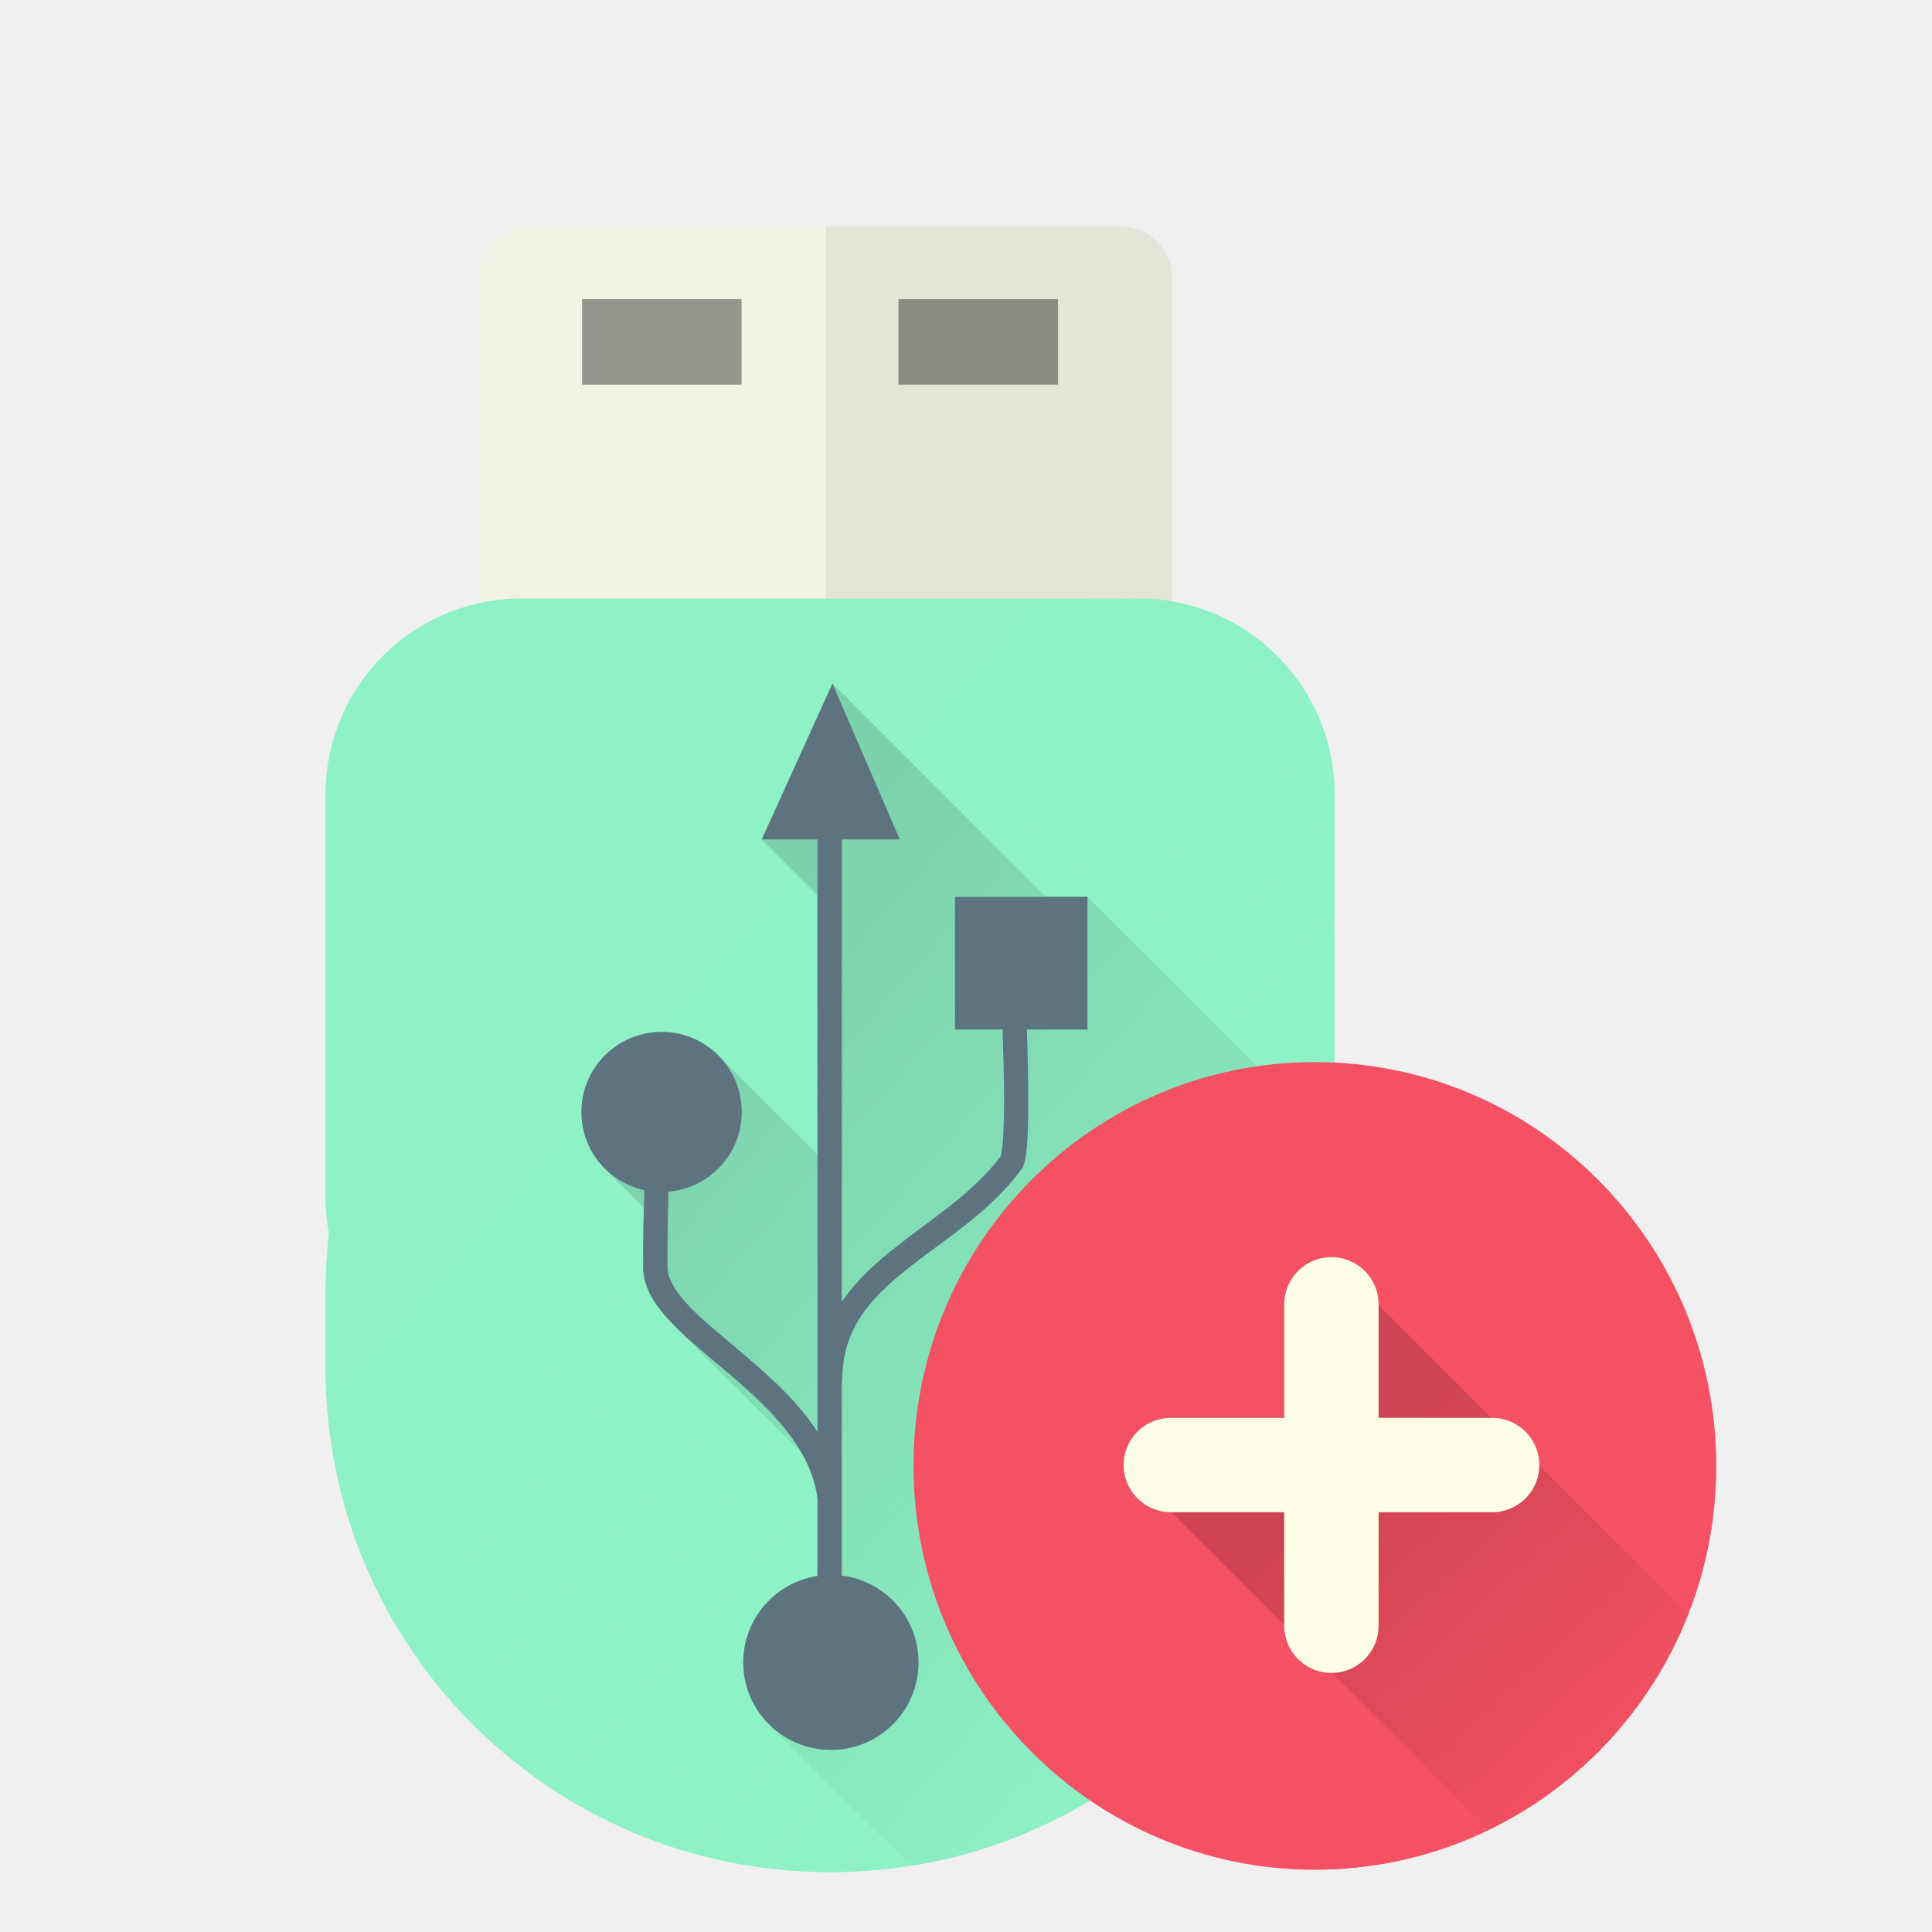
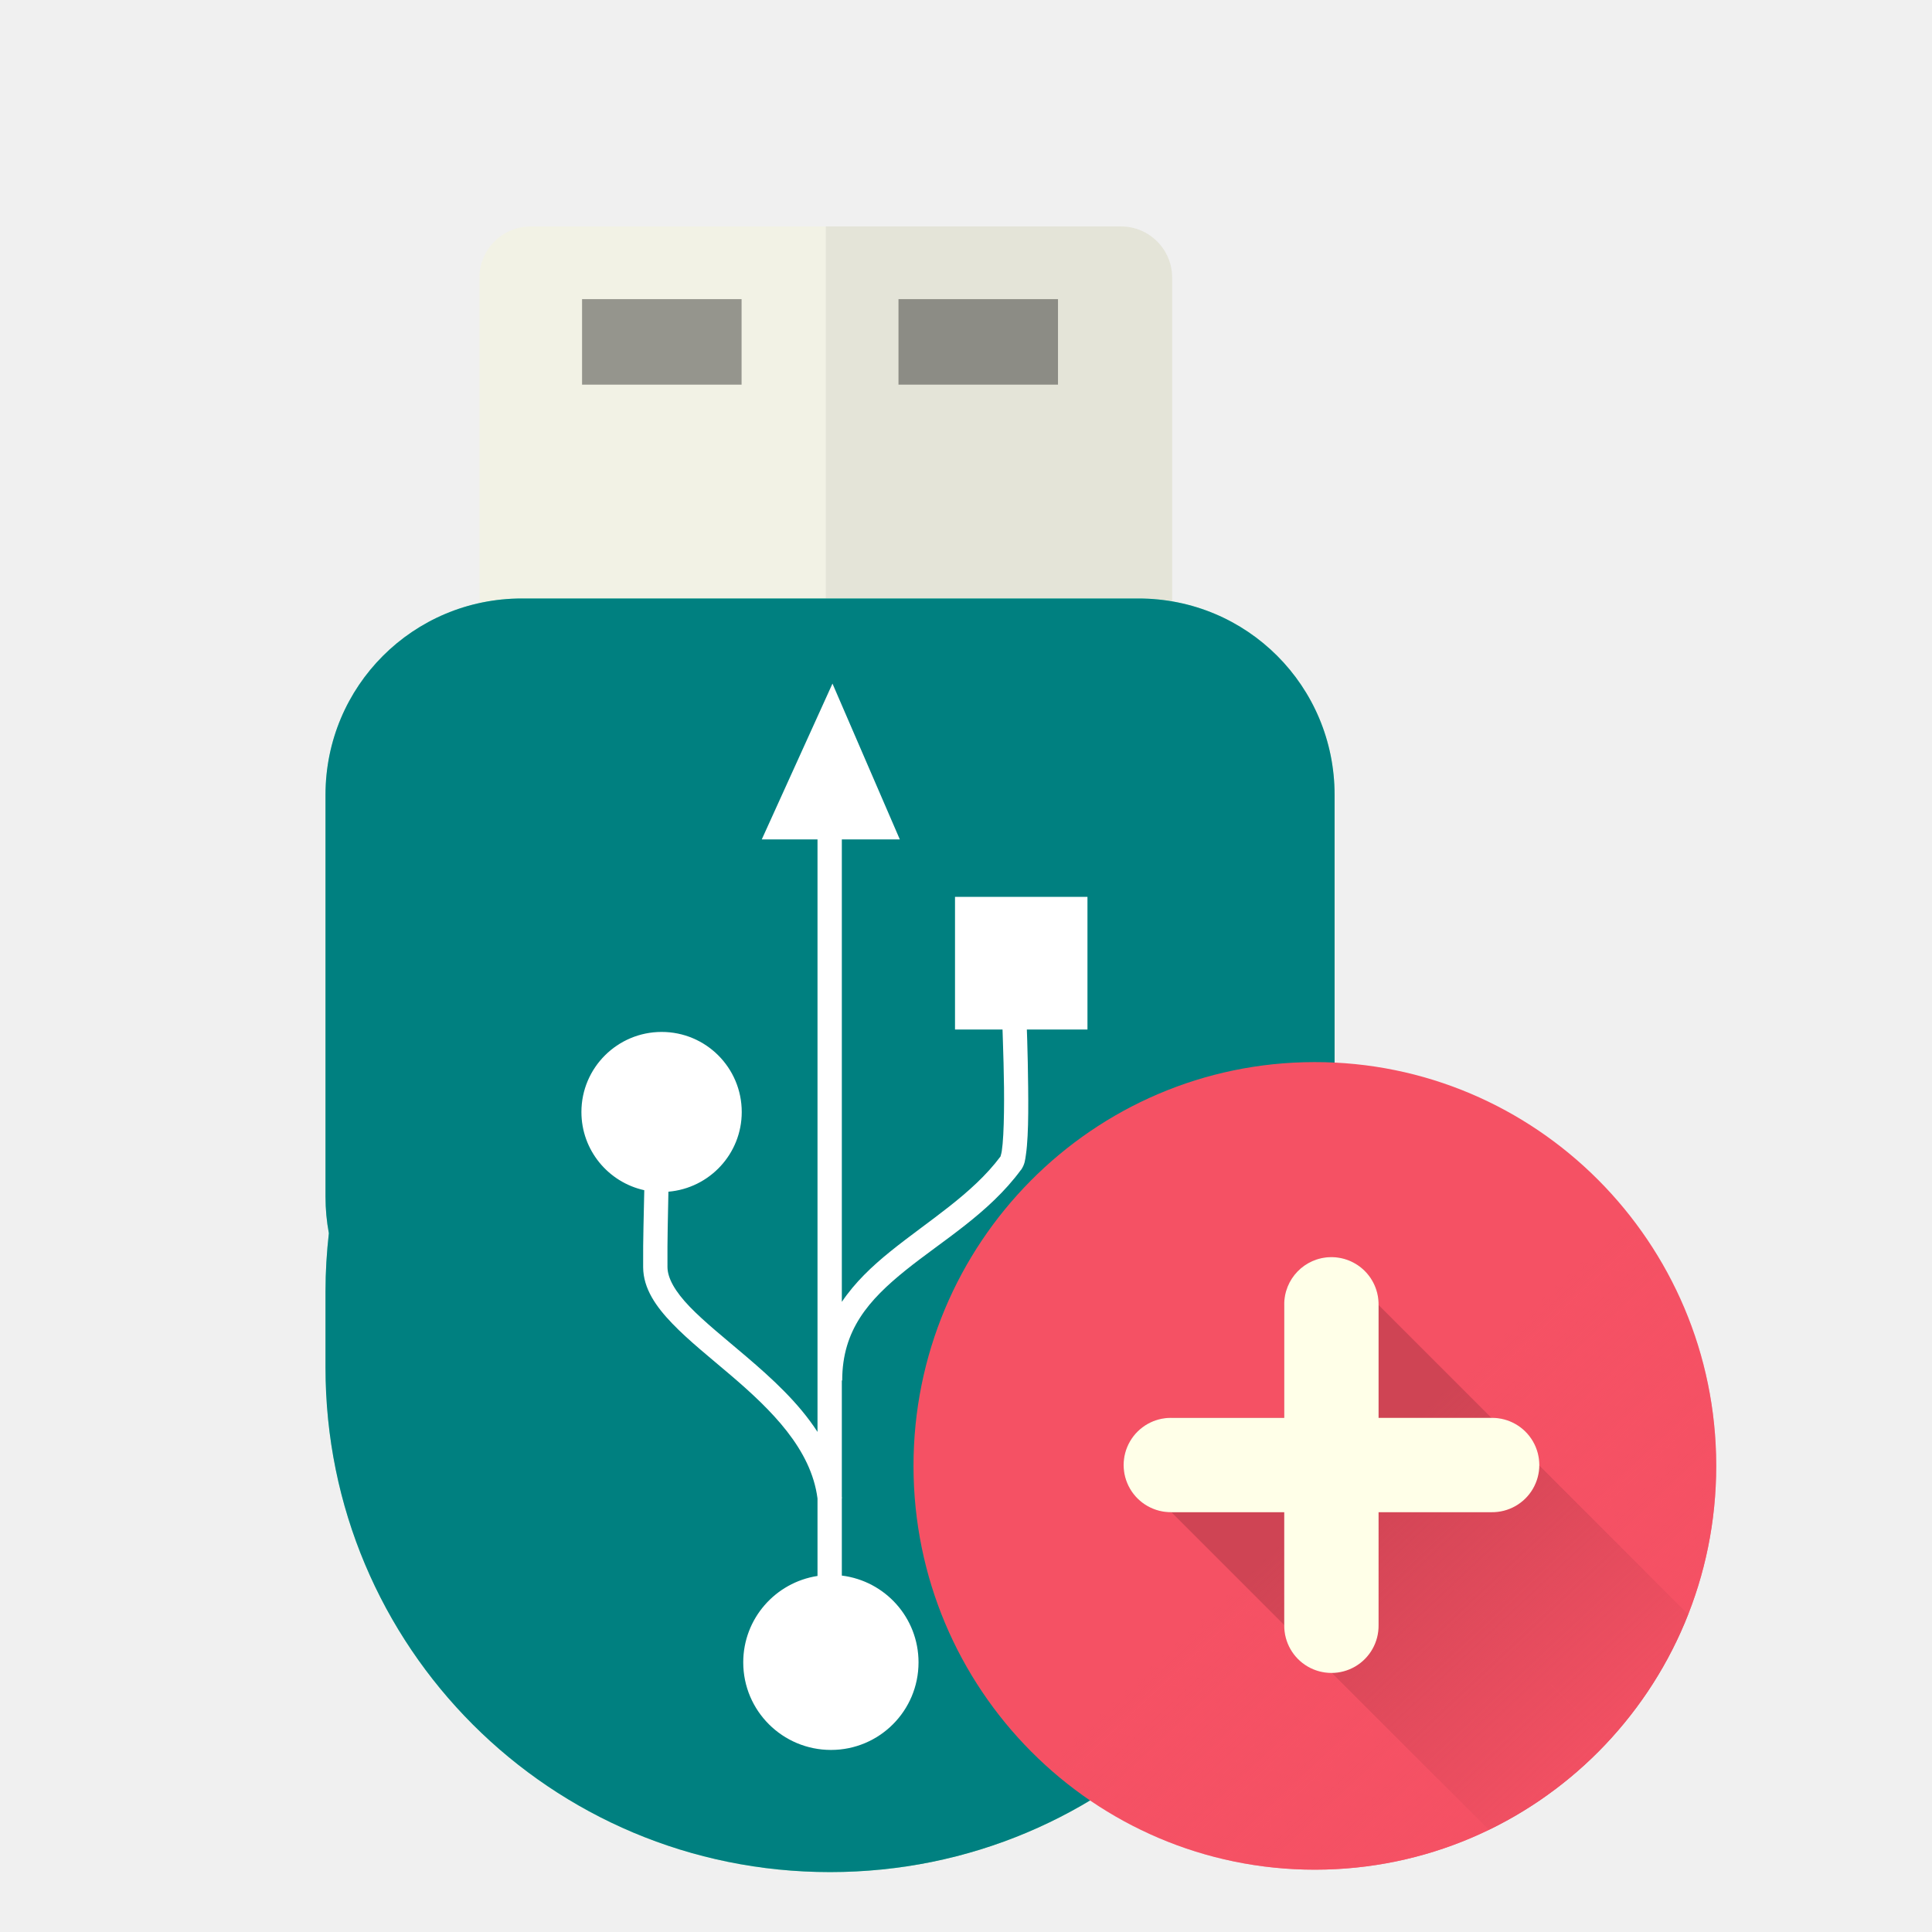
<svg xmlns="http://www.w3.org/2000/svg" xmlns:xlink="http://www.w3.org/1999/xlink" width="512" height="512" id="svg2" version="1.1">
  <defs id="defs4">
    <linearGradient id="linearGradient4803">
      <stop style="stop-color:#f55164;stop-opacity:1;" offset="0" id="stop4805" />
      <stop style="stop-color:#f55164;stop-opacity:0;" offset="1" id="stop4807" />
    </linearGradient>
    <linearGradient id="linearGradient4114">
      <stop id="stop4116" offset="0" style="stop-color:#8ef2c6;stop-opacity:1;" />
      <stop id="stop4118" offset="1" style="stop-color:#8ef2c6;stop-opacity:0;" />
    </linearGradient>
    <linearGradient id="linearGradient3783">
      <stop style="stop-color:#000000;stop-opacity:1;" offset="0" id="stop3785" />
      <stop style="stop-color:#fb5549;stop-opacity:0;" offset="1" id="stop3787" />
    </linearGradient>
    <linearGradient xlink:href="#linearGradient3783" id="linearGradient3789" x1="-3045.61" y1="379.882" x2="-1068.817" y2="1369.831" gradientUnits="userSpaceOnUse" />
    <clipPath clipPathUnits="userSpaceOnUse" id="clipPath3793">
      <path d="m -937.143,872.362 a 762.857,762.857 0 1 1 -1525.714,0 762.857,762.857 0 1 1 1525.714,0 z" id="path3795" style="fill:#fb5549;fill-opacity:1;fill-rule:evenodd;stroke:none" />
    </clipPath>
    <linearGradient xlink:href="#linearGradient3783" id="linearGradient3821" gradientUnits="userSpaceOnUse" x1="-3045.61" y1="379.882" x2="-1068.817" y2="1369.831" />
    <clipPath id="clipPath4108" clipPathUnits="userSpaceOnUse">
      <path id="path4110" d="m 138.316,698.965 c -28.833,0 -52.056,23.223 -52.056,52.056 l 0,106.492 c 0,3.304 0.309,6.538 0.892,9.668 -0.57,5.034 -0.892,10.177 -0.892,15.369 l 0,20.228 c 0,74.079 59.631,133.71 133.71,133.71 74.079,0 133.71,-59.631 133.71,-133.71 l 0,-20.228 c 0,-5.226 -0.315,-10.401 -0.892,-15.468 0.571,-3.099 0.892,-6.299 0.892,-9.568 l 0,-106.492 c 0,-28.833 -23.173,-52.056 -52.007,-52.056 l -163.357,0 z" style="color:#000000;fill:#81ff99;fill-opacity:1;fill-rule:evenodd;stroke:none;stroke-width:50.8;marker:none;visibility:visible;display:inline;overflow:visible;enable-background:accumulate" />
    </clipPath>
-     <linearGradient gradientUnits="userSpaceOnUse" y2="819.726" x2="170.68" y1="973.726" x1="345.26" id="linearGradient4120" xlink:href="#linearGradient4114" />
    <clipPath clipPathUnits="userSpaceOnUse" id="clipPath4355">
      <path id="path4357" stroke-miterlimit="2" d="m 454.813,388.273 c -0.11,-59.081 -47.789,-106.892 -106.513,-106.808 -58.723,0.084 -106.268,48.031 -106.213,107.111 0.055,59.08 47.69,106.936 106.413,106.91 58.724,-0.029 106.313,-47.931 106.313,-107.011" style="fill:#f55164;fill-opacity:1;fill-rule:evenodd;stroke:#000000;stroke-width:0;stroke-linecap:square;stroke-linejoin:miter;stroke-miterlimit:2" />
    </clipPath>
    <clipPath clipPathUnits="userSpaceOnUse" id="clipPath4797">
      <path id="path4799" stroke-miterlimit="2" d="m 454.813,928.635 c -0.11,-59.081 -47.789,-106.892 -106.513,-106.808 -58.723,0.084 -106.268,48.031 -106.213,107.111 0.055,59.08 47.69,106.936 106.413,106.91 58.724,-0.029 106.313,-47.931 106.313,-107.011" style="fill:#f55164;fill-opacity:1;fill-rule:evenodd;stroke:#000000;stroke-width:0;stroke-linecap:square;stroke-linejoin:miter;stroke-miterlimit:2" />
    </clipPath>
    <linearGradient xlink:href="#linearGradient4803" id="linearGradient4809" x1="432.299" y1="1010.861" x2="357.939" y2="931.666" gradientUnits="userSpaceOnUse" />
  </defs>
  <g id="layer1" transform="translate(0,-540.3622)">
    <rect style="color:#000000;fill:#f2f2e5;fill-opacity:1;fill-rule:evenodd;stroke:none;stroke-width:50.8;marker:none;visibility:visible;display:inline;overflow:visible;enable-background:accumulate" id="rect3808" width="183.578" height="131.451" x="127.055" y="600.37" ry="13.598" />
    <path style="color:#000000;fill:#000000;fill-opacity:0.06;fill-rule:evenodd;stroke:none;stroke-width:50.8;marker:none;visibility:visible;display:inline;overflow:visible;enable-background:accumulate" d="m 218.844,600.37 78.191,0 c 7.533,0 13.598,6.065 13.598,13.598 l 0,104.254 c 0,7.533 -6.065,13.598 -13.598,13.598 l -78.191,0 z" id="rect3810" />
    <path style="color:#000000;fill:#8ef2c6;fill-opacity:1;fill-rule:evenodd;stroke:none;stroke-width:50.8;marker:none;visibility:visible;display:inline;overflow:visible;enable-background:accumulate" d="m 138.316,698.965 c -28.833,0 -52.056,23.223 -52.056,52.056 l 0,106.492 c 0,3.304 0.309,6.538 0.892,9.668 -0.57,5.034 -0.892,10.177 -0.892,15.369 l 0,20.228 c 0,74.079 59.631,133.71 133.71,133.71 74.079,0 133.71,-59.631 133.71,-133.71 l 0,-20.228 c 0,-5.226 -0.315,-10.401 -0.892,-15.468 0.571,-3.099 0.892,-6.299 0.892,-9.568 l 0,-106.492 c 0,-28.833 -23.173,-52.056 -52.007,-52.056 l -163.357,0 z" id="rect2993" />
    <g style="opacity:0.135" clip-path="url(#clipPath4108)" id="g3905">
      <g style="font-size:medium;font-style:normal;font-variant:normal;font-weight:normal;font-stretch:normal;text-indent:0;text-align:start;text-decoration:none;line-height:normal;letter-spacing:normal;word-spacing:normal;text-transform:none;direction:ltr;block-progression:tb;writing-mode:lr-tb;text-anchor:start;baseline-shift:baseline;color:#000000;fill:#000000;fill-opacity:1;stroke:none;stroke-width:4.057;marker:none;visibility:visible;display:inline;overflow:visible;enable-background:accumulate;font-family:Sans;-inkscape-font-specification:Sans" id="g3907">
        <path d="M220.614 721.523L201.874 762.821L414.006 974.953L432.746 933.655Z" id="path3909" />
        <path d="M201.874 762.821L216.648 762.821L428.78 974.953L414.006 974.953Z" id="path3911" />
        <path d="M216.648 762.821L216.648 919.832L428.78 1131.964L428.78 974.953Z" id="path3913" />
        <path d="M216.648 919.832C213.991 915.722 210.742 911.976 207.272 908.506L419.404 1120.638C422.874 1124.108 426.123 1127.854 428.78 1131.964Z" id="path3915" />
        <path d="M207.272 908.506C204.19 905.423 200.932 902.559 197.759 899.853L409.891 1111.985C413.064 1114.691 416.322 1117.555 419.404 1120.638Z" id="path3917" />
        <path d="M197.759 899.853C192.474 895.344 187.336 891.228 183.527 887.418L395.659 1099.551C399.468 1103.36 404.606 1107.476 409.891 1111.985Z" id="path3919" />
        <path d="M183.527 887.418C183.274 887.166 183.027 886.915 182.787 886.665L394.919 1098.797C395.159 1099.047 395.406 1099.298 395.659 1099.551Z" id="path3921" />
        <path d="M182.787 886.665C178.919 882.647 176.907 879.12 176.887 876.155L389.019 1088.287C389.039 1091.252 391.051 1094.779 394.919 1098.797Z" id="path3923" />
        <path d="M176.887 876.155C176.833 868.256 177.017 863.255 177.135 856.175L389.267 1068.307C389.149 1075.387 388.965 1080.388 389.019 1088.287Z" id="path3925" />
        <path d="M177.135 856.175C188.006 855.251 196.569 846.165 196.569 835.055L408.701 1047.187C408.701 1058.297 400.138 1067.383 389.267 1068.307Z" id="path3927" />
        <path d="M196.569 835.055C196.569 828.938 193.985 823.428 189.847 819.557L401.979 1031.689C406.117 1035.56 408.701 1041.07 408.701 1047.187Z" id="path3929" />
        <path d="M189.847 819.557C186.055 816.008 180.957 813.836 175.35 813.836L387.482 1025.968C393.089 1025.968 398.187 1028.14 401.979 1031.689Z" id="path3931" />
        <path d="M175.35 813.836C163.627 813.836 154.082 823.332 154.082 835.055L366.214 1047.187C366.214 1035.464 375.759 1025.968 387.482 1025.968Z" id="path3933" />
        <path d="M154.082 835.055C154.082 840.91 156.458 846.209 160.296 850.047L372.428 1062.179C368.59 1058.341 366.214 1053.042 366.214 1047.187Z" id="path3935" />
        <path d="M160.296 850.047C163.111 852.862 166.712 854.892 170.74 855.778L382.872 1067.91C378.844 1067.024 375.243 1064.994 372.428 1062.179Z" id="path3937" />
        <path d="M170.74 855.778C170.623 862.995 170.386 868.028 170.442 876.204L382.574 1088.336C382.518 1080.16 382.755 1075.127 382.872 1067.91Z" id="path3939" />
        <path d="M170.442 876.204C170.481 881.845 173.845 886.627 178.176 891.127L390.308 1103.259C385.977 1098.759 382.613 1093.977 382.574 1088.336Z" id="path3941" />
        <path d="M178.176 891.127C178.467 891.429 178.764 891.731 179.065 892.033L391.197 1104.165C390.896 1103.863 390.599 1103.561 390.308 1103.259Z" id="path3943" />
        <path d="M179.065 892.033C183.254 896.221 188.434 900.359 193.595 904.761L405.727 1116.893C400.566 1112.491 395.386 1108.353 391.197 1104.165Z" id="path3945" />
        <path d="M193.595 904.761C196.627 907.347 199.627 910.016 202.413 912.802L414.545 1124.934C411.759 1122.148 408.759 1119.479 405.727 1116.893Z" id="path3947" />
        <path d="M202.413 912.802C209.642 920.031 215.437 928.052 216.648 937.482L428.78 1149.614C427.569 1140.184 421.774 1132.163 414.545 1124.934Z" id="path3949" />
        <path d="M216.648 937.482L216.648 958.007L428.78 1170.139L428.78 1149.614Z" id="path3951" />
        <path d="M216.648 958.007C205.511 959.722 196.966 969.294 196.966 980.912L409.098 1193.044C409.098 1181.426 417.643 1171.854 428.78 1170.139Z" id="path3953" />
        <path d="M196.966 980.912C196.966 987.314 199.562 993.105 203.756 997.3L415.888 1209.432C411.694 1205.237 409.098 1199.446 409.098 1193.044Z" id="path3955" />
        <path d="M203.756 997.3C207.968 1001.511 213.791 1004.114 220.218 1004.114L432.35 1216.246C425.923 1216.246 420.1 1213.643 415.888 1209.432Z" id="path3957" />
        <path d="M220.218 1004.114C233.048 1004.114 243.42 993.741 243.42 980.912L455.552 1193.044C455.552 1205.873 445.18 1216.246 432.35 1216.246Z" id="path3959" />
        <path d="M243.42 980.912C243.42 974.505 240.832 968.719 236.642 964.529L448.774 1176.661C452.964 1180.851 455.552 1186.637 455.552 1193.044Z" id="path3961" />
        <path d="M236.642 964.529C233.081 960.968 228.363 958.561 223.093 957.908L435.225 1170.04C440.495 1170.693 445.213 1173.1 448.774 1176.661Z" id="path3963" />
        <path d="M223.093 957.908L223.093 937.383L435.225 1149.515L435.225 1170.04Z" id="path3965" />
        <path d="M223.093 937.383L223.143 937.383L435.275 1149.515L435.225 1149.515Z" id="path3967" />
        <path d="M223.143 937.383C223.13 937.264 223.107 937.154 223.093 937.036L435.225 1149.168C435.239 1149.286 435.262 1149.396 435.275 1149.515Z" id="path3969" />
        <path d="M223.093 937.036L223.093 906.198L435.225 1118.331L435.225 1149.168Z" id="path3971" />
        <path d="M223.093 906.198L223.193 906.198L435.325 1118.331L435.225 1118.331Z" id="path3973" />
        <path d="M223.193 906.198C223.193 892.786 230.253 884.854 239.999 876.997L452.131 1089.129C442.385 1096.986 435.325 1104.918 435.325 1118.331Z" id="path3975" />
        <path d="M239.999 876.997C249.745 869.141 262.075 861.918 270.539 850.424L482.671 1062.556C474.207 1074.05 461.877 1081.273 452.131 1089.129Z" id="path3977" />
        <path d="M270.539 850.424L270.589 850.374L482.721 1062.506L482.671 1062.556Z" id="path3979" />
        <path d="M270.589 850.374L270.638 850.325L482.77 1062.457L482.721 1062.506Z" id="path3981" />
        <path d="M270.638 850.325C271.603 848.872 271.663 847.785 271.878 846.358L484.01 1058.49C483.795 1059.917 483.735 1061.004 482.77 1062.457Z" id="path3983" />
        <path d="M271.878 846.358C272.092 844.932 272.224 843.282 272.324 841.401L484.456 1053.533C484.356 1055.414 484.225 1057.064 484.01 1058.49Z" id="path3985" />
        <path d="M272.324 841.401C272.524 837.637 272.519 833.081 272.473 828.56L484.605 1040.692C484.651 1045.213 484.656 1049.769 484.456 1053.533Z" id="path3987" />
        <path d="M272.473 828.56C272.427 824.04 272.335 819.575 272.225 816.116L484.357 1028.248C484.467 1031.707 484.559 1036.172 484.605 1040.692Z" id="path3989" />
        <path d="M272.225 816.116C272.174 814.522 272.16 814.299 272.125 813.191L484.258 1025.323C484.292 1026.431 484.306 1026.654 484.357 1028.248Z" id="path3991" />
        <path d="M272.125 813.191L288.189 813.191L500.321 1025.323L484.258 1025.323Z" id="path3993" />
        <path d="M288.189 813.191L288.189 778.041L500.321 990.173L500.321 1025.323Z" id="path3995" />
        <path d="M288.189 778.041L253.088 778.041L465.22 990.173L500.321 990.173Z" id="path3997" />
        <path d="M253.088 778.041L253.088 813.191L465.22 1025.323L465.22 990.173Z" id="path3999" />
        <path d="M253.088 813.191L265.68 813.191L477.812 1025.323L465.22 1025.323Z" id="path4001" />
        <path d="M265.68 813.191C265.716 814.26 265.727 814.676 265.78 816.315L477.912 1028.447C477.859 1026.808 477.848 1026.392 477.812 1025.323Z" id="path4003" />
        <path d="M265.78 816.315C265.889 819.748 266.032 824.162 266.077 828.61L478.209 1040.742C478.164 1036.294 478.021 1031.88 477.912 1028.447Z" id="path4005" />
        <path d="M266.077 828.61C266.122 833.057 266.066 837.537 265.879 841.054L478.011 1053.186C478.198 1049.669 478.254 1045.189 478.209 1040.742Z" id="path4007" />
        <path d="M265.879 841.054C265.785 842.812 265.646 844.33 265.482 845.416L477.614 1057.548C477.778 1056.462 477.917 1054.944 478.011 1053.186Z" id="path4009" />
        <path d="M265.482 845.416C265.364 846.202 265.127 846.797 265.135 846.854L477.267 1058.986C477.259 1058.929 477.496 1058.334 477.614 1057.548Z" id="path4011" />
        <path d="M265.135 846.854C257.695 856.811 246.16 863.787 235.984 871.99L448.116 1084.122C458.292 1075.919 469.827 1068.943 477.267 1058.986Z" id="path4013" />
        <path d="M235.984 871.99C231.132 875.901 226.557 880.226 223.094 885.376L435.226 1097.508C438.689 1092.358 443.264 1088.033 448.116 1084.122Z" id="path4015" />
        <path d="M223.094 885.376L223.094 762.821L435.226 974.953L435.226 1097.508Z" id="path4017" />
        <path d="M223.094 762.821L238.463 762.821L450.595 974.953L435.226 974.953Z" id="path4019" />
        <path d="M238.463 762.821L220.615 721.523L432.747 933.655L450.595 974.953Z" id="path4021" />
      </g>
      <path id="path3879" d="m 220.614,721.523 -18.74,41.298 14.774,0 0,157.011 c -5.019,-7.761 -12.144,-14.227 -18.889,-19.98 -5.636,-4.807 -11.104,-9.169 -14.972,-13.188 -3.868,-4.018 -5.88,-7.545 -5.9,-10.51 -0.054,-7.898 0.13,-12.899 0.248,-19.98 10.871,-0.924 19.434,-10.01 19.434,-21.12 0,-11.724 -9.496,-21.219 -21.219,-21.219 -11.724,0 -21.269,9.496 -21.269,21.219 0,10.149 7.139,18.627 16.658,20.723 -0.116,7.217 -0.353,12.25 -0.297,20.426 0.038,5.64 3.402,10.423 7.734,14.923 4.332,4.5 9.887,8.915 15.419,13.634 10.898,9.295 21.375,19.657 23.053,32.721 l 0,20.525 c -11.137,1.715 -19.682,11.287 -19.682,22.905 0,12.83 10.422,23.202 23.252,23.202 12.83,0 23.202,-10.372 23.202,-23.202 0,-11.852 -8.859,-21.583 -20.327,-23.004 l 0,-20.525 0.05,0 c -0.013,-0.119 -0.036,-0.229 -0.05,-0.347 l 0,-30.837 0.099,0 c 0,-13.412 7.061,-21.345 16.807,-29.201 9.746,-7.856 22.075,-15.079 30.54,-26.573 l 0.05,-0.05 0.05,-0.05 c 0.964,-1.453 1.025,-2.54 1.239,-3.966 0.215,-1.426 0.346,-3.076 0.446,-4.958 0.2,-3.764 0.195,-8.32 0.149,-12.841 -0.046,-4.52 -0.137,-8.985 -0.248,-12.444 -0.051,-1.594 -0.064,-1.817 -0.099,-2.925 l 16.063,0 0,-35.15 -35.101,0 0,35.15 12.593,0 c 0.035,1.068 0.047,1.484 0.099,3.123 0.11,3.434 0.252,7.848 0.297,12.295 0.045,4.447 -0.011,8.928 -0.198,12.444 -0.093,1.758 -0.233,3.277 -0.397,4.363 -0.118,0.785 -0.355,1.381 -0.347,1.438 -7.44,9.957 -18.975,16.933 -29.151,25.136 -4.852,3.911 -9.427,8.236 -12.89,13.386 l 0,-122.555 15.369,0 -17.848,-41.298 z" style="font-size:medium;font-style:normal;font-variant:normal;font-weight:normal;font-stretch:normal;text-indent:0;text-align:start;text-decoration:none;line-height:normal;letter-spacing:normal;word-spacing:normal;text-transform:none;direction:ltr;block-progression:tb;writing-mode:lr-tb;text-anchor:start;baseline-shift:baseline;color:#000000;fill:#000000;fill-opacity:1;stroke:none;stroke-width:4.057;marker:none;visibility:visible;display:inline;overflow:visible;enable-background:accumulate;font-family:Sans;-inkscape-font-specification:Sans" />
    </g>
-     <path id="path4112" d="m 138.316,698.965 c -28.833,0 -52.056,23.223 -52.056,52.056 l 0,106.492 c 0,3.304 0.309,6.538 0.892,9.668 -0.57,5.034 -0.892,10.177 -0.892,15.369 l 0,20.228 c 0,74.079 59.631,133.71 133.71,133.71 74.079,0 133.71,-59.631 133.71,-133.71 l 0,-20.228 c 0,-5.226 -0.315,-10.401 -0.892,-15.468 0.571,-3.099 0.892,-6.299 0.892,-9.568 l 0,-106.492 c 0,-28.833 -23.173,-52.056 -52.007,-52.056 l -163.357,0 z" style="color:#000000;fill:url(#linearGradient4120);fill-opacity:1;fill-rule:evenodd;stroke:none;stroke-width:50.8;marker:none;visibility:visible;display:inline;overflow:visible;enable-background:accumulate" />
-     <path style="font-size:medium;font-style:normal;font-variant:normal;font-weight:normal;font-stretch:normal;text-indent:0;text-align:start;text-decoration:none;line-height:normal;letter-spacing:normal;word-spacing:normal;text-transform:none;direction:ltr;block-progression:tb;writing-mode:lr-tb;text-anchor:start;baseline-shift:baseline;color:#000000;fill:#5e7380;fill-opacity:1;stroke:none;stroke-width:4.057;marker:none;visibility:visible;display:inline;overflow:visible;enable-background:accumulate;font-family:Sans;-inkscape-font-specification:Sans" d="m 220.614,721.523 -18.74,41.298 14.774,0 0,157.011 c -5.019,-7.761 -12.144,-14.227 -18.889,-19.98 -5.636,-4.807 -11.104,-9.169 -14.972,-13.188 -3.868,-4.018 -5.88,-7.545 -5.9,-10.51 -0.054,-7.898 0.13,-12.899 0.248,-19.98 10.871,-0.924 19.434,-10.01 19.434,-21.12 0,-11.724 -9.496,-21.219 -21.219,-21.219 -11.724,0 -21.269,9.496 -21.269,21.219 0,10.149 7.139,18.627 16.658,20.723 -0.116,7.217 -0.353,12.25 -0.297,20.426 0.038,5.64 3.402,10.423 7.734,14.923 4.332,4.5 9.887,8.915 15.419,13.634 10.898,9.295 21.375,19.657 23.053,32.721 l 0,20.525 c -11.137,1.715 -19.682,11.287 -19.682,22.905 0,12.83 10.422,23.202 23.252,23.202 12.83,0 23.202,-10.372 23.202,-23.202 0,-11.852 -8.859,-21.583 -20.327,-23.004 l 0,-20.525 0.05,0 c -0.013,-0.119 -0.036,-0.229 -0.05,-0.347 l 0,-30.837 0.099,0 c 0,-13.412 7.061,-21.345 16.807,-29.201 9.746,-7.856 22.075,-15.079 30.54,-26.573 l 0.05,-0.05 0.05,-0.05 c 0.964,-1.453 1.025,-2.54 1.239,-3.966 0.215,-1.426 0.346,-3.076 0.446,-4.958 0.2,-3.764 0.195,-8.32 0.149,-12.841 -0.046,-4.52 -0.137,-8.985 -0.248,-12.444 -0.051,-1.594 -0.064,-1.817 -0.099,-2.925 l 16.063,0 0,-35.15 -35.101,0 0,35.15 12.593,0 c 0.035,1.068 0.047,1.484 0.099,3.123 0.11,3.434 0.252,7.848 0.297,12.295 0.045,4.447 -0.011,8.928 -0.198,12.444 -0.093,1.758 -0.233,3.277 -0.397,4.363 -0.118,0.785 -0.355,1.381 -0.347,1.438 -7.44,9.957 -18.975,16.933 -29.151,25.136 -4.852,3.911 -9.427,8.236 -12.89,13.386 l 0,-122.555 15.369,0 -17.848,-41.298 z" id="path2766" />
+     <path id="path4112" d="m 138.316,698.965 c -28.833,0 -52.056,23.223 -52.056,52.056 l 0,106.492 c 0,3.304 0.309,6.538 0.892,9.668 -0.57,5.034 -0.892,10.177 -0.892,15.369 l 0,20.228 c 0,74.079 59.631,133.71 133.71,133.71 74.079,0 133.71,-59.631 133.71,-133.71 l 0,-20.228 c 0,-5.226 -0.315,-10.401 -0.892,-15.468 0.571,-3.099 0.892,-6.299 0.892,-9.568 l 0,-106.492 c 0,-28.833 -23.173,-52.056 -52.007,-52.056 l -163.357,0 z" style="color:#000000;fill:#008080;fill-opacity:1;fill-rule:evenodd;stroke:none;stroke-width:50.8;marker:none;visibility:visible;display:inline;overflow:visible;enable-background:accumulate" />
+     <path style="font-size:medium;font-style:normal;font-variant:normal;font-weight:normal;font-stretch:normal;text-indent:0;text-align:start;text-decoration:none;line-height:normal;letter-spacing:normal;word-spacing:normal;text-transform:none;direction:ltr;block-progression:tb;writing-mode:lr-tb;text-anchor:start;baseline-shift:baseline;color:#000000;fill:#ffffff;fill-opacity:1;stroke:none;stroke-width:4.057;marker:none;visibility:visible;display:inline;overflow:visible;enable-background:accumulate;font-family:Sans;-inkscape-font-specification:Sans" d="m 220.614,721.523 -18.74,41.298 14.774,0 0,157.011 c -5.019,-7.761 -12.144,-14.227 -18.889,-19.98 -5.636,-4.807 -11.104,-9.169 -14.972,-13.188 -3.868,-4.018 -5.88,-7.545 -5.9,-10.51 -0.054,-7.898 0.13,-12.899 0.248,-19.98 10.871,-0.924 19.434,-10.01 19.434,-21.12 0,-11.724 -9.496,-21.219 -21.219,-21.219 -11.724,0 -21.269,9.496 -21.269,21.219 0,10.149 7.139,18.627 16.658,20.723 -0.116,7.217 -0.353,12.25 -0.297,20.426 0.038,5.64 3.402,10.423 7.734,14.923 4.332,4.5 9.887,8.915 15.419,13.634 10.898,9.295 21.375,19.657 23.053,32.721 l 0,20.525 c -11.137,1.715 -19.682,11.287 -19.682,22.905 0,12.83 10.422,23.202 23.252,23.202 12.83,0 23.202,-10.372 23.202,-23.202 0,-11.852 -8.859,-21.583 -20.327,-23.004 l 0,-20.525 0.05,0 c -0.013,-0.119 -0.036,-0.229 -0.05,-0.347 l 0,-30.837 0.099,0 c 0,-13.412 7.061,-21.345 16.807,-29.201 9.746,-7.856 22.075,-15.079 30.54,-26.573 l 0.05,-0.05 0.05,-0.05 c 0.964,-1.453 1.025,-2.54 1.239,-3.966 0.215,-1.426 0.346,-3.076 0.446,-4.958 0.2,-3.764 0.195,-8.32 0.149,-12.841 -0.046,-4.52 -0.137,-8.985 -0.248,-12.444 -0.051,-1.594 -0.064,-1.817 -0.099,-2.925 l 16.063,0 0,-35.15 -35.101,0 0,35.15 12.593,0 c 0.035,1.068 0.047,1.484 0.099,3.123 0.11,3.434 0.252,7.848 0.297,12.295 0.045,4.447 -0.011,8.928 -0.198,12.444 -0.093,1.758 -0.233,3.277 -0.397,4.363 -0.118,0.785 -0.355,1.381 -0.347,1.438 -7.44,9.957 -18.975,16.933 -29.151,25.136 -4.852,3.911 -9.427,8.236 -12.89,13.386 l 0,-122.555 15.369,0 -17.848,-41.298 z" id="path2766" />
    <rect style="color:#000000;fill:#000000;fill-opacity:0.385;fill-rule:evenodd;stroke:none;stroke-width:50.8;marker:none;visibility:visible;display:inline;overflow:visible;enable-background:accumulate" id="rect3813" width="42.274" height="22.664" x="154.252" y="619.634" ry="0" />
    <rect ry="0" y="619.634" x="238.108" height="22.664" width="42.274" id="rect3815" style="color:#000000;fill:#000000;fill-opacity:0.385;fill-rule:evenodd;stroke:none;stroke-width:50.8;marker:none;visibility:visible;display:inline;overflow:visible;enable-background:accumulate" />
    <path style="fill:#f55164;fill-opacity:1;fill-rule:evenodd;stroke:#000000;stroke-width:0;stroke-linecap:square;stroke-linejoin:miter;stroke-miterlimit:2" d="m 454.813,928.635 c -0.11,-59.081 -47.789,-106.892 -106.513,-106.808 -58.723,0.084 -106.268,48.031 -106.213,107.111 0.055,59.08 47.69,106.936 106.413,106.91 58.724,-0.029 106.313,-47.931 106.313,-107.011" stroke-miterlimit="2" id="shape01" />
    <g id="g4672" clip-path="url(#clipPath4797)" style="opacity:0.157">
      <g id="g4674" style="font-size:medium;font-style:normal;font-variant:normal;font-weight:normal;font-stretch:normal;text-indent:0;text-align:start;text-decoration:none;line-height:normal;letter-spacing:normal;word-spacing:normal;text-transform:none;direction:ltr;block-progression:tb;writing-mode:lr-tb;text-anchor:start;baseline-shift:baseline;color:#000000;fill:#000000;fill-opacity:1;stroke:none;stroke-width:25;marker:none;visibility:visible;display:inline;overflow:visible;enable-background:accumulate;font-family:Sans;-inkscape-font-specification:Sans">
        <path id="path4676" d="M340.336 886.206L340.336 916.112L411.047 986.823L411.047 956.917Z" />
        <path id="path4678" d="M340.336 916.112L310.43 916.112L381.141 986.823L411.047 986.823Z" />
        <path id="path4680" d="M310.43 941.112L340.336 941.112L411.047 1011.823L381.141 1011.823Z" />
        <path id="path4682" d="M340.336 941.112L340.336 971.05L411.047 1041.76L411.047 1011.823Z" />
        <path id="path4684" d="M365.336 971.05L365.336 941.112L436.047 1011.823L436.047 1041.76Z" />
        <path id="path4686" d="M365.336 941.112L395.274 941.112L465.985 1011.823L436.047 1011.823Z" />
        <path id="path4688" d="M395.274 916.112L365.336 916.112L436.047 986.823L465.985 986.823Z" />
        <path id="path4690" d="M365.336 916.112L365.336 886.206L436.047 956.917L436.047 986.823Z" />
      </g>
      <path style="font-size:medium;font-style:normal;font-variant:normal;font-weight:normal;font-stretch:normal;text-indent:0;text-align:start;text-decoration:none;line-height:normal;letter-spacing:normal;word-spacing:normal;text-transform:none;direction:ltr;block-progression:tb;writing-mode:lr-tb;text-anchor:start;baseline-shift:baseline;color:#000000;fill:#000000;fill-opacity:1;stroke:none;stroke-width:25;marker:none;visibility:visible;display:inline;overflow:visible;enable-background:accumulate;font-family:Sans;-inkscape-font-specification:Sans" d="m 352.649,873.518 a 12.501,12.501 0 0 0 -12.312,12.688 l 0,29.906 -29.906,0 a 12.501,12.501 0 1 0 0,25 l 29.906,0 0,29.938 a 12.501,12.501 0 1 0 25,0 l 0,-29.938 29.938,0 a 12.501,12.501 0 1 0 0,-25 l -29.938,0 0,-29.906 a 12.501,12.501 0 0 0 -12.688,-12.688 z" id="path4577" />
    </g>
    <path id="path4801" stroke-miterlimit="2" d="m 454.813,928.635 c -0.11,-59.081 -47.789,-106.892 -106.513,-106.808 -58.723,0.084 -106.268,48.031 -106.213,107.111 0.055,59.08 47.69,106.936 106.413,106.91 58.724,-0.029 106.313,-47.931 106.313,-107.011" style="fill:url(#linearGradient4809);fill-opacity:1;fill-rule:evenodd;stroke:#000000;stroke-width:0;stroke-linecap:square;stroke-linejoin:miter;stroke-miterlimit:2" />
    <path id="path4126" d="m 352.649,873.518 a 12.501,12.501 0 0 0 -12.312,12.688 l 0,29.906 -29.906,0 a 12.501,12.501 0 1 0 0,25 l 29.906,0 0,29.938 a 12.501,12.501 0 1 0 25,0 l 0,-29.938 29.938,0 a 12.501,12.501 0 1 0 0,-25 l -29.938,0 0,-29.906 a 12.501,12.501 0 0 0 -12.688,-12.688 z" style="font-size:medium;font-style:normal;font-variant:normal;font-weight:normal;font-stretch:normal;text-indent:0;text-align:start;text-decoration:none;line-height:normal;letter-spacing:normal;word-spacing:normal;text-transform:none;direction:ltr;block-progression:tb;writing-mode:lr-tb;text-anchor:start;baseline-shift:baseline;color:#000000;fill:#ffffe8;fill-opacity:1;stroke:none;stroke-width:25;marker:none;visibility:visible;display:inline;overflow:visible;enable-background:accumulate;font-family:Sans;-inkscape-font-specification:Sans" />
  </g>
</svg>
